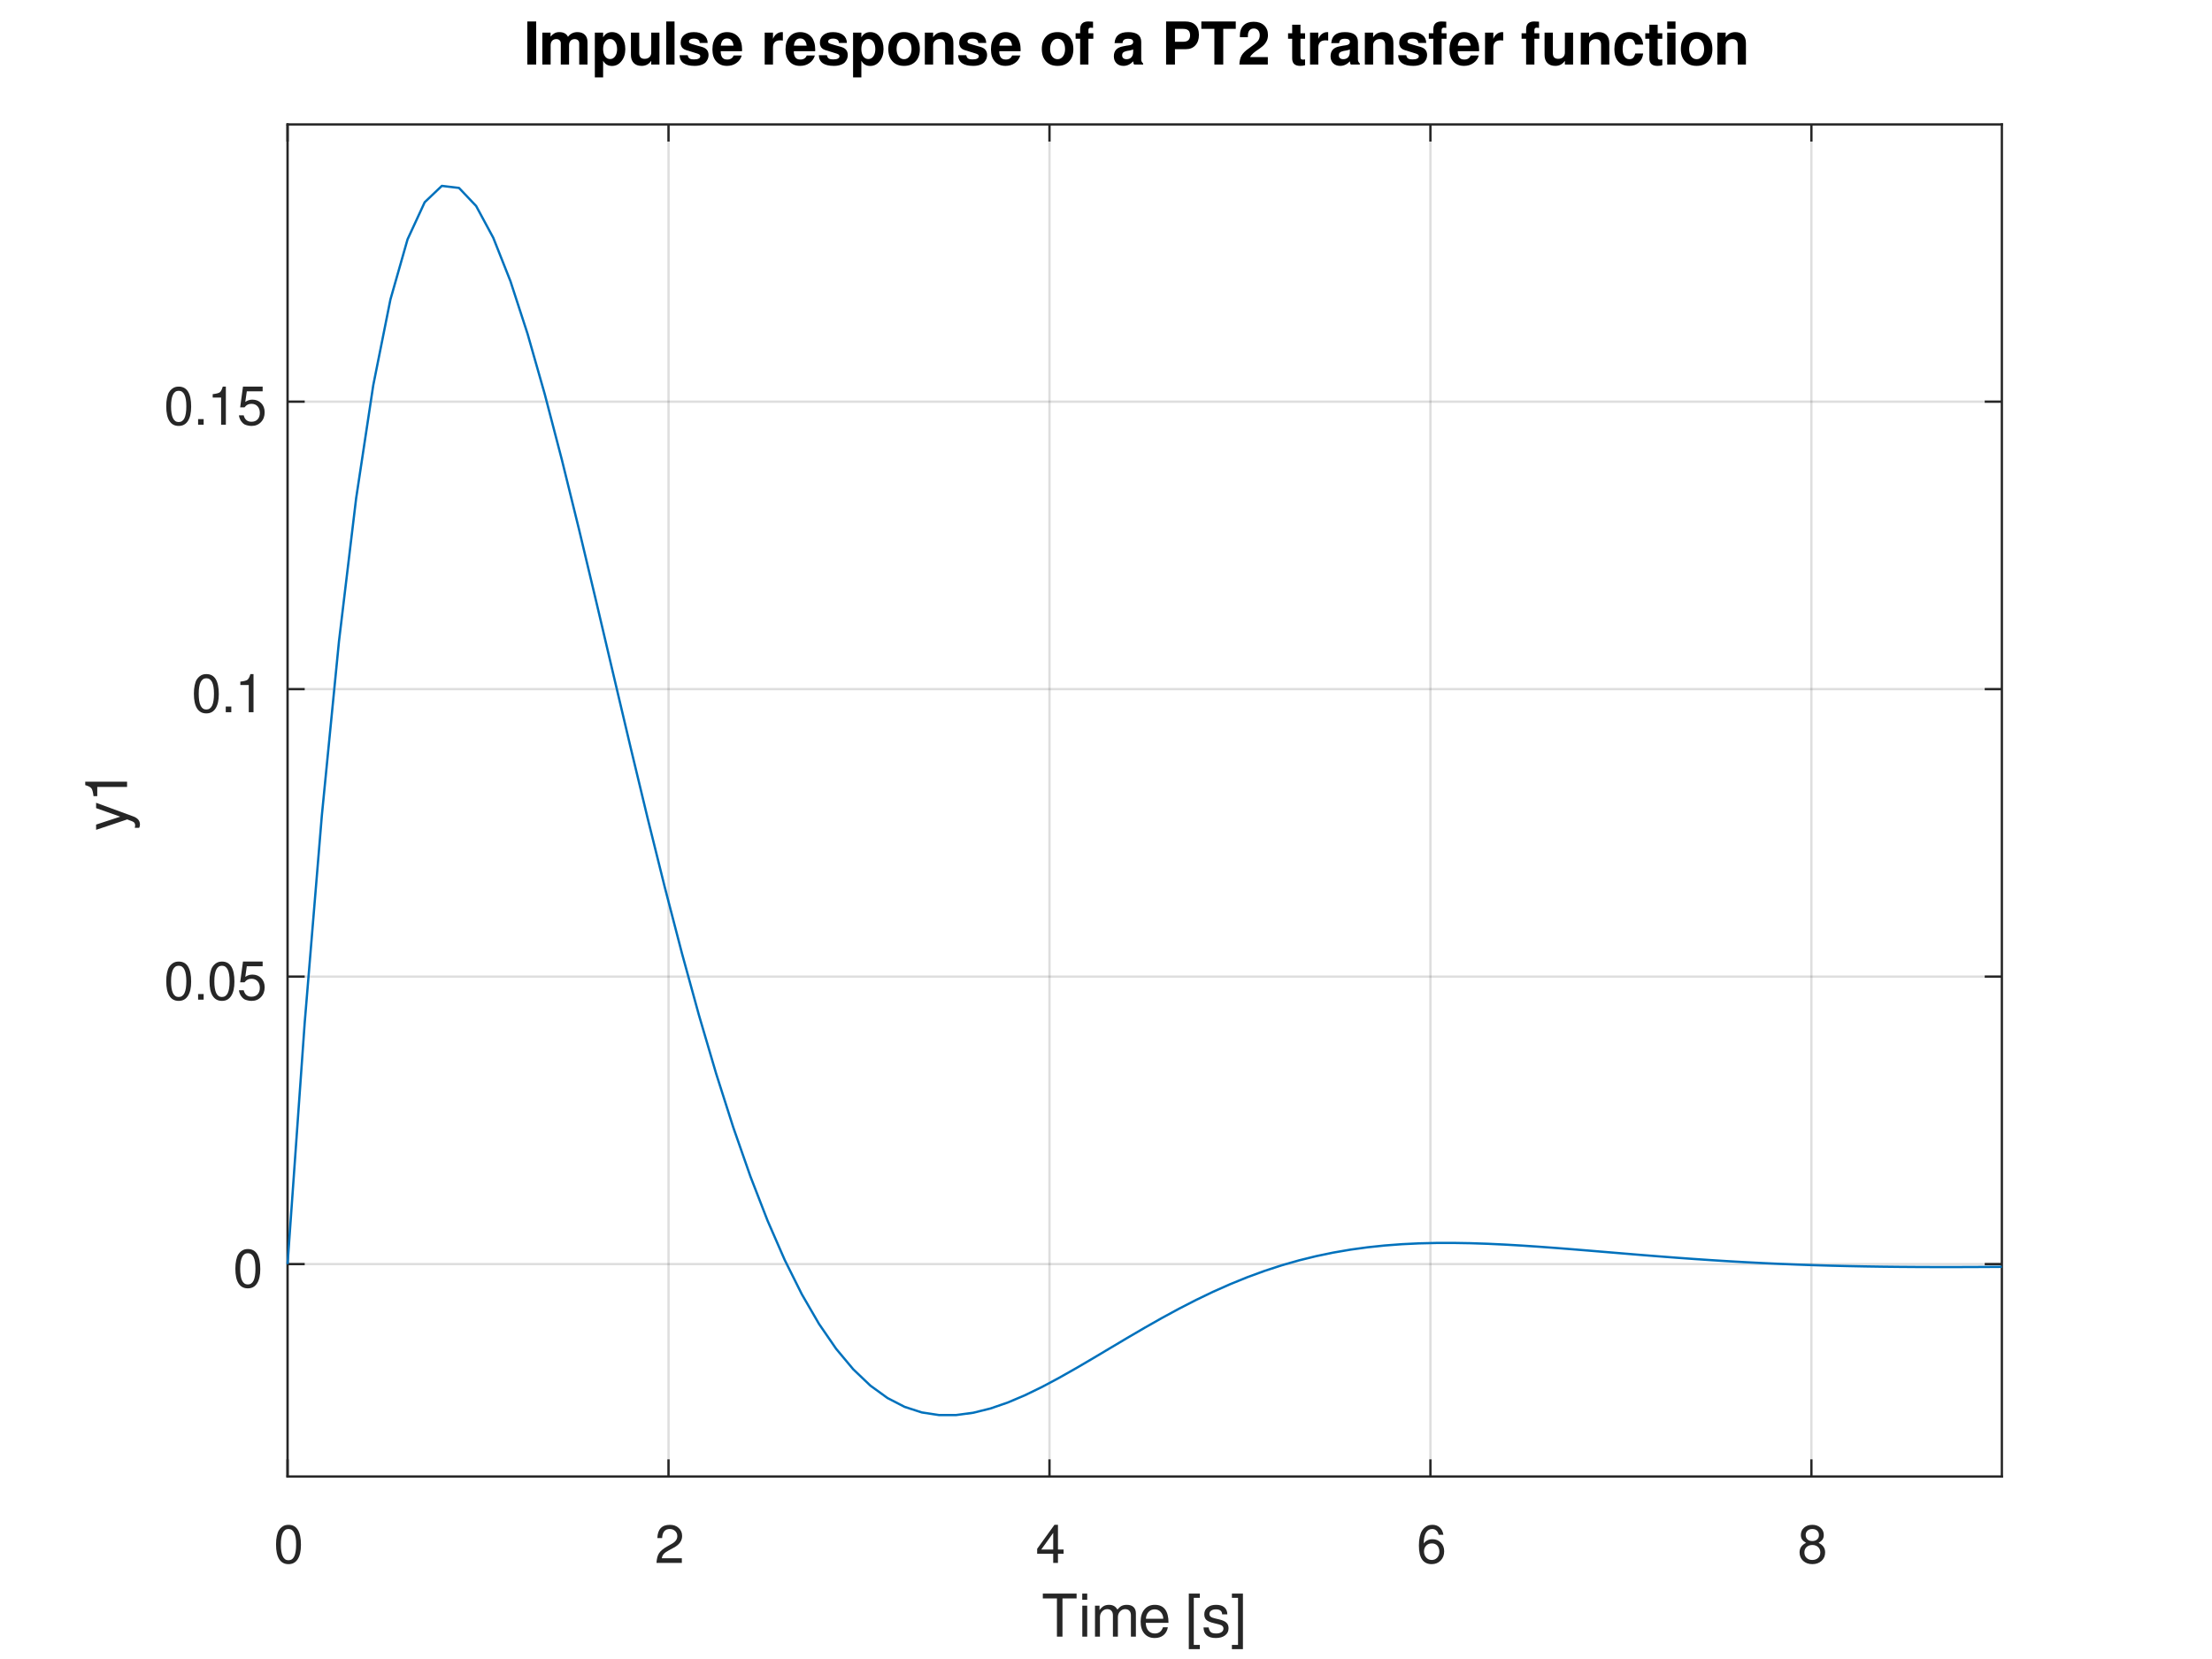
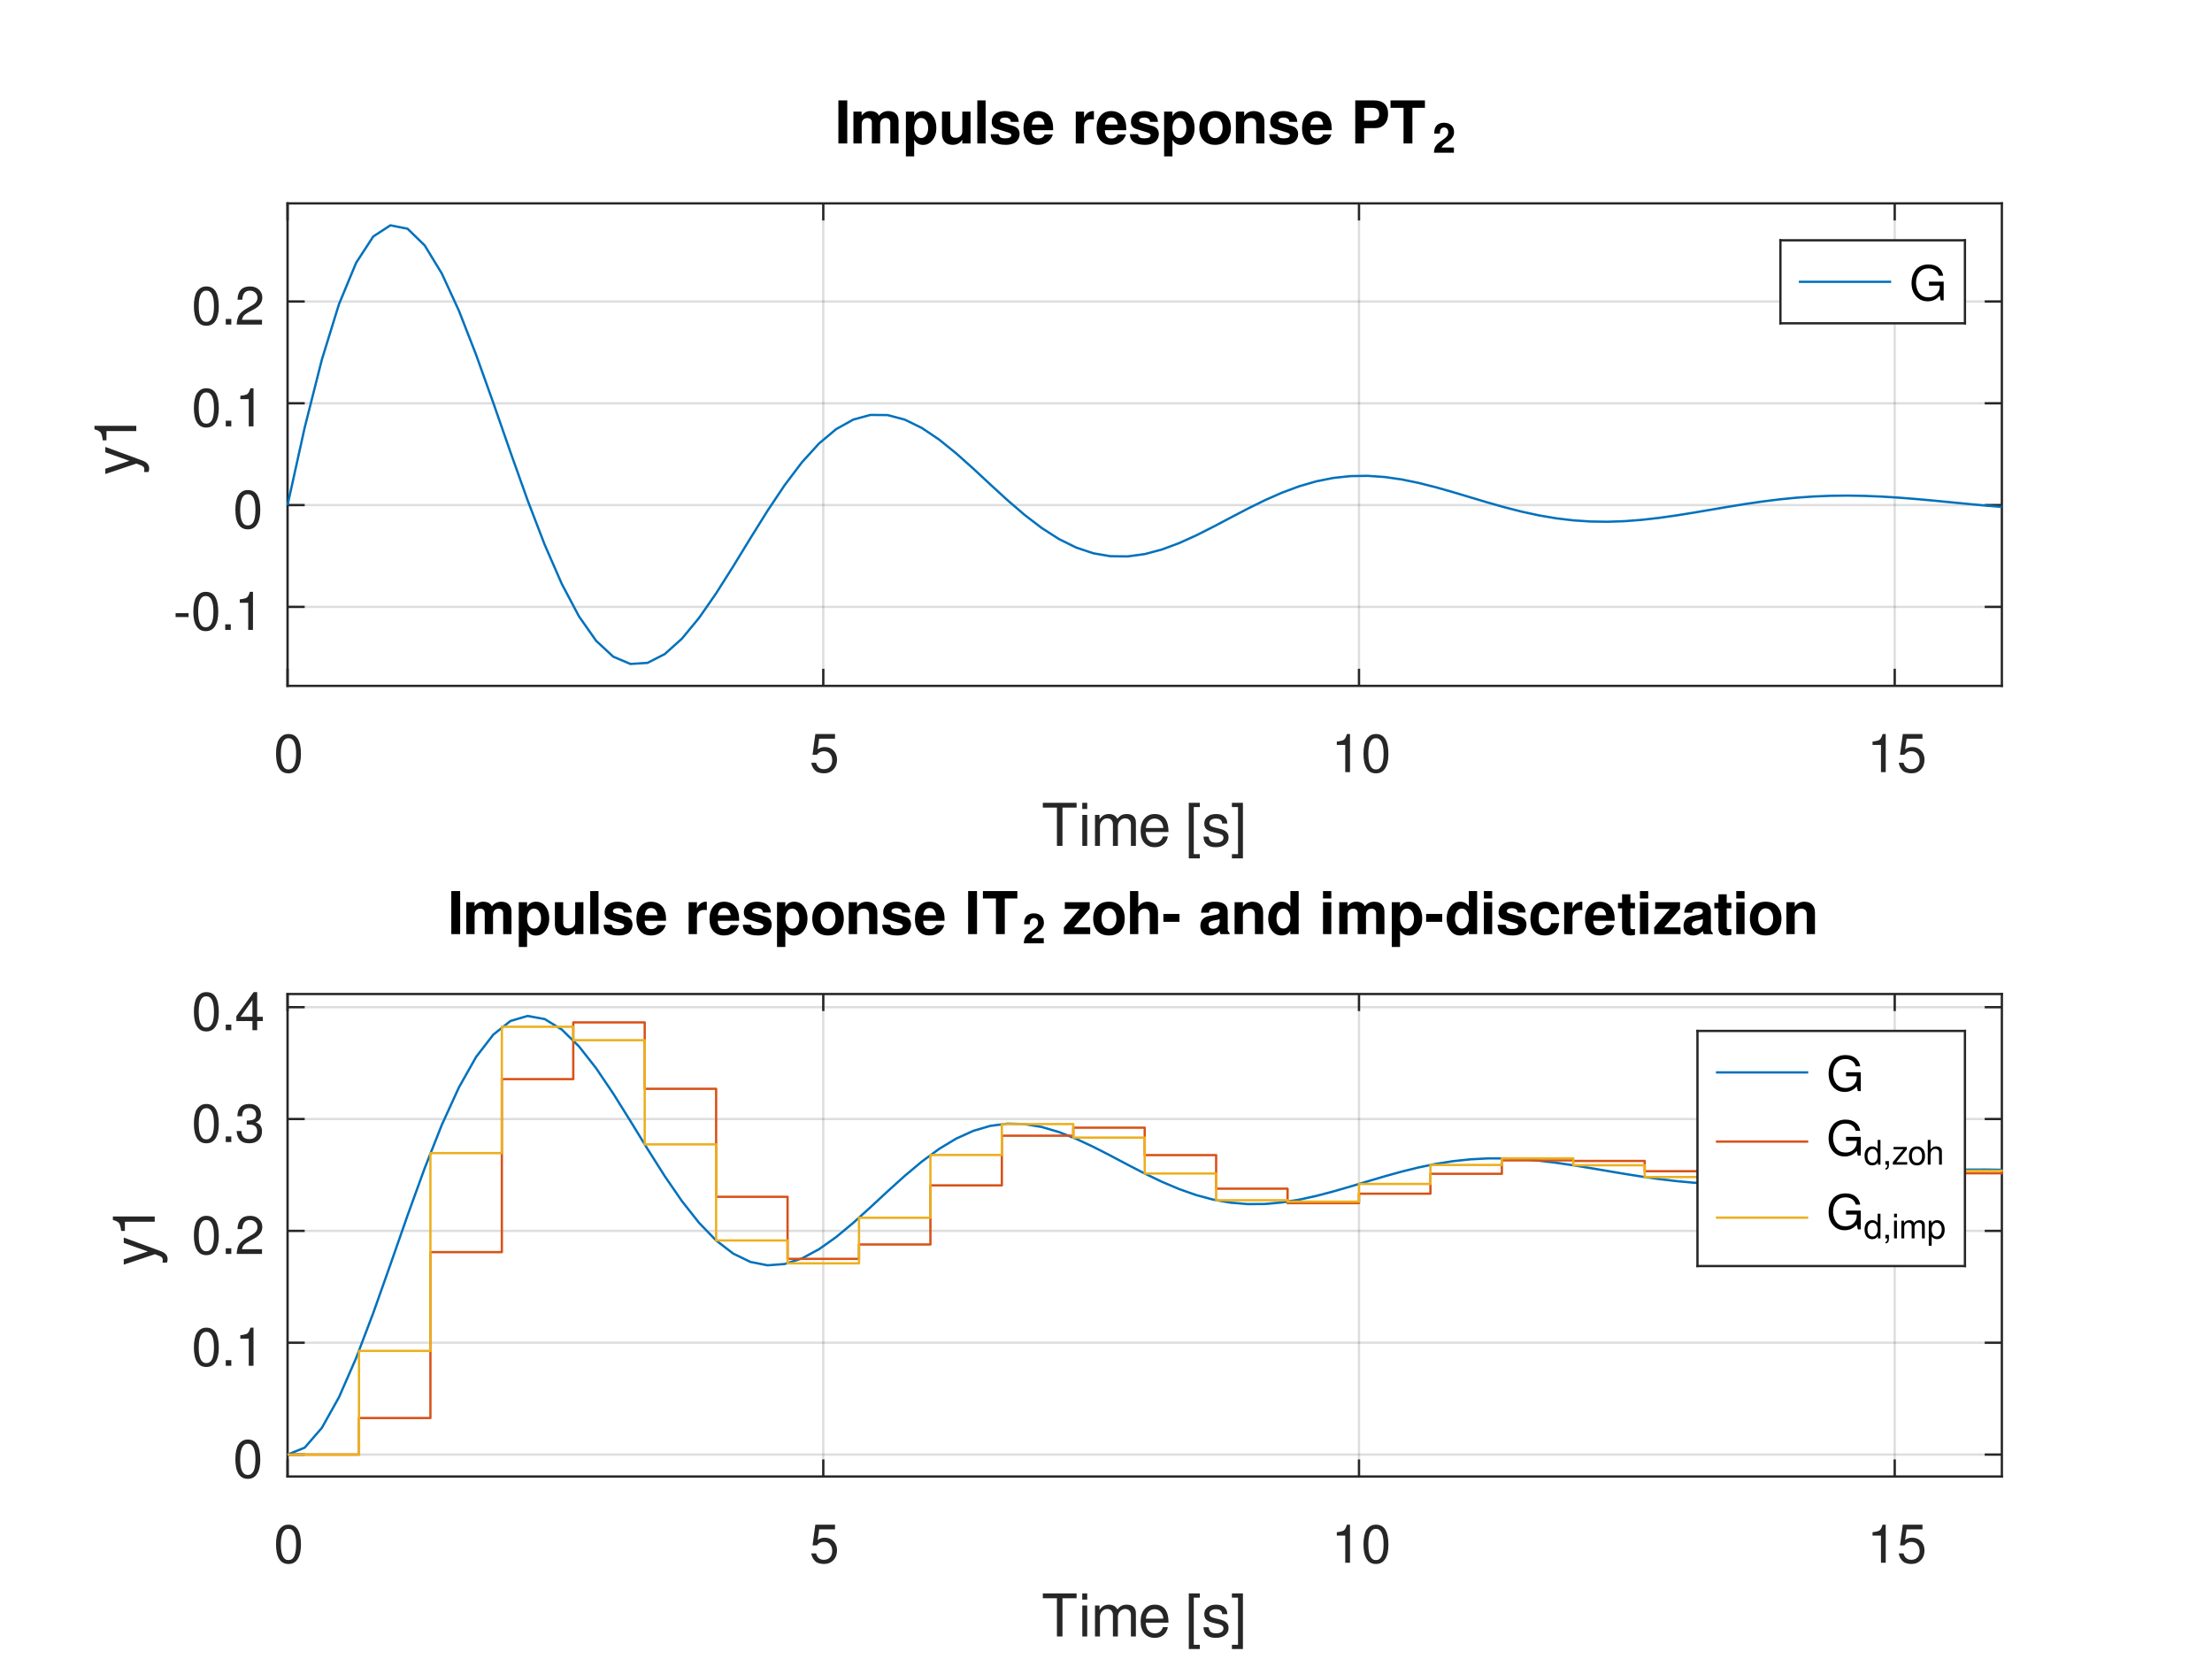
<svg xmlns="http://www.w3.org/2000/svg" height="360pt" viewBox="0 0 480 360" width="480pt">
  <defs />
  <polygon fill="#ffffff" points="0,0 480,0 480,360 0,360" />
  <g>
    <polygon fill="#ffffff" points="0,360 480,360 480,0 0,0" shape-rendering="crispEdges" />
    <clipPath id="cp00480360">
      <polygon points="0,360 480,360 480,0 0,0" />
    </clipPath>
    <g clip-path="url(#cp00480360)">
-       <polygon fill="#ffffff" points="62.4,320.4 434.4,320.4 434.4,27 62.4,27" shape-rendering="crispEdges" />
-       <polyline fill="none" points="62.4,320.4 62.4,27" stroke="#262626" stroke-dasharray="16,0" stroke-linecap="butt" stroke-linejoin="miter" stroke-opacity="0.15" stroke-width="0.5" />
-       <polyline fill="none" points="145.067,320.4 145.067,27" stroke="#262626" stroke-dasharray="16,0" stroke-linecap="butt" stroke-linejoin="miter" stroke-opacity="0.15" stroke-width="0.5" />
-       <polyline fill="none" points="227.733,320.4 227.733,27" stroke="#262626" stroke-dasharray="16,0" stroke-linecap="butt" stroke-linejoin="miter" stroke-opacity="0.15" stroke-width="0.5" />
-       <polyline fill="none" points="310.4,320.4 310.4,27" stroke="#262626" stroke-dasharray="16,0" stroke-linecap="butt" stroke-linejoin="miter" stroke-opacity="0.15" stroke-width="0.5" />
-       <polyline fill="none" points="393.067,320.4 393.067,27" stroke="#262626" stroke-dasharray="16,0" stroke-linecap="butt" stroke-linejoin="miter" stroke-opacity="0.15" stroke-width="0.5" />
-       <polyline fill="none" points="62.4,320.4 62.4,316.675" stroke="#262626" stroke-linecap="butt" stroke-linejoin="miter" stroke-width="0.5" />
-       <polyline fill="none" points="62.4,27 62.4,30.725" stroke="#262626" stroke-linecap="butt" stroke-linejoin="miter" stroke-width="0.5" />
-       <polyline fill="none" points="145.067,320.4 145.067,316.675" stroke="#262626" stroke-linecap="butt" stroke-linejoin="miter" stroke-width="0.5" />
-       <polyline fill="none" points="145.067,27 145.067,30.725" stroke="#262626" stroke-linecap="butt" stroke-linejoin="miter" stroke-width="0.5" />
-       <polyline fill="none" points="227.733,320.4 227.733,316.675" stroke="#262626" stroke-linecap="butt" stroke-linejoin="miter" stroke-width="0.5" />
-       <polyline fill="none" points="227.733,27 227.733,30.725" stroke="#262626" stroke-linecap="butt" stroke-linejoin="miter" stroke-width="0.5" />
-       <polyline fill="none" points="310.4,320.4 310.4,316.675" stroke="#262626" stroke-linecap="butt" stroke-linejoin="miter" stroke-width="0.5" />
-       <polyline fill="none" points="310.4,27 310.4,30.725" stroke="#262626" stroke-linecap="butt" stroke-linejoin="miter" stroke-width="0.5" />
-       <polyline fill="none" points="393.067,320.4 393.067,316.675" stroke="#262626" stroke-linecap="butt" stroke-linejoin="miter" stroke-width="0.5" />
-       <polyline fill="none" points="393.067,27 393.067,30.725" stroke="#262626" stroke-linecap="butt" stroke-linejoin="miter" stroke-width="0.5" />
-       <g font-family="FreeSans" font-size="11.651" font-style="normal" font-weight="normal" transform="translate(59.4,339.15) rotate(-0,3,-10)" xml:space="preserve">
+       <polygon fill="#ffffff" points="62.4,148.834 434.4,148.834 434.4,44.134 62.4,44.134" shape-rendering="crispEdges" />
+       <polyline fill="none" points="62.4,148.834 62.4,44.134" stroke="#262626" stroke-dasharray="16,0" stroke-linecap="butt" stroke-linejoin="miter" stroke-opacity="0.15" stroke-width="0.5" />
+       <polyline fill="none" points="178.65,148.834 178.65,44.134" stroke="#262626" stroke-dasharray="16,0" stroke-linecap="butt" stroke-linejoin="miter" stroke-opacity="0.15" stroke-width="0.5" />
+       <polyline fill="none" points="294.9,148.834 294.9,44.134" stroke="#262626" stroke-dasharray="16,0" stroke-linecap="butt" stroke-linejoin="miter" stroke-opacity="0.15" stroke-width="0.5" />
+       <polyline fill="none" points="411.15,148.834 411.15,44.134" stroke="#262626" stroke-dasharray="16,0" stroke-linecap="butt" stroke-linejoin="miter" stroke-opacity="0.15" stroke-width="0.5" />
+       <polyline fill="none" points="62.4,148.834 62.4,145.124" stroke="#262626" stroke-linecap="butt" stroke-linejoin="miter" stroke-width="0.5" />
+       <polyline fill="none" points="62.4,44.134 62.4,47.843" stroke="#262626" stroke-linecap="butt" stroke-linejoin="miter" stroke-width="0.5" />
+       <polyline fill="none" points="178.65,148.834 178.65,145.124" stroke="#262626" stroke-linecap="butt" stroke-linejoin="miter" stroke-width="0.5" />
+       <polyline fill="none" points="178.65,44.134 178.65,47.843" stroke="#262626" stroke-linecap="butt" stroke-linejoin="miter" stroke-width="0.5" />
+       <polyline fill="none" points="294.9,148.834 294.9,145.124" stroke="#262626" stroke-linecap="butt" stroke-linejoin="miter" stroke-width="0.5" />
+       <polyline fill="none" points="294.9,44.134 294.9,47.843" stroke="#262626" stroke-linecap="butt" stroke-linejoin="miter" stroke-width="0.5" />
+       <polyline fill="none" points="411.15,148.834 411.15,145.124" stroke="#262626" stroke-linecap="butt" stroke-linejoin="miter" stroke-width="0.5" />
+       <polyline fill="none" points="411.15,44.134 411.15,47.843" stroke="#262626" stroke-linecap="butt" stroke-linejoin="miter" stroke-width="0.5" />
+       <g font-family="FreeSans" font-size="11.651" font-style="normal" font-weight="normal" transform="translate(59.4,167.547) rotate(-0,3,-10)" xml:space="preserve">
        <text fill="rgb(38,38,38)" x="0 " y="-0">0</text>
      </g>
-       <g font-family="FreeSans" font-size="11.651" font-style="normal" font-weight="normal" transform="translate(142.067,339.15) rotate(-0,3,-10)" xml:space="preserve">
-         <text fill="rgb(38,38,38)" x="0 " y="-0">2</text>
+       <g font-family="FreeSans" font-size="11.651" font-style="normal" font-weight="normal" transform="translate(175.65,167.547) rotate(-0,3,-10)" xml:space="preserve">
+         <text fill="rgb(38,38,38)" x="0 " y="-0">5</text>
      </g>
-       <g font-family="FreeSans" font-size="11.651" font-style="normal" font-weight="normal" transform="translate(224.733,339.15) rotate(-0,3,-10)" xml:space="preserve">
-         <text fill="rgb(38,38,38)" x="0 " y="-0">4</text>
+       <g font-family="FreeSans" font-size="11.651" font-style="normal" font-weight="normal" transform="translate(288.9,167.547) rotate(-0,6,-10)" xml:space="preserve">
+         <text fill="rgb(38,38,38)" x="0 6 " y="-0">10</text>
      </g>
-       <g font-family="FreeSans" font-size="11.651" font-style="normal" font-weight="normal" transform="translate(307.4,339.15) rotate(-0,3,-10)" xml:space="preserve">
-         <text fill="rgb(38,38,38)" x="0 " y="-0">6</text>
+       <g font-family="FreeSans" font-size="11.651" font-style="normal" font-weight="normal" transform="translate(405.15,167.547) rotate(-0,6,-10)" xml:space="preserve">
+         <text fill="rgb(38,38,38)" x="0 6 " y="-0">15</text>
      </g>
-       <g font-family="FreeSans" font-size="11.651" font-style="normal" font-weight="normal" transform="translate(390.067,339.15) rotate(-0,3,-10)" xml:space="preserve">
-         <text fill="rgb(38,38,38)" x="0 " y="-0">8</text>
+       <polyline fill="none" points="62.4,131.692 434.4,131.692" stroke="#262626" stroke-dasharray="16,0" stroke-linecap="butt" stroke-linejoin="miter" stroke-opacity="0.15" stroke-width="0.5" />
+       <polyline fill="none" points="62.4,109.602 434.4,109.602" stroke="#262626" stroke-dasharray="16,0" stroke-linecap="butt" stroke-linejoin="miter" stroke-opacity="0.15" stroke-width="0.5" />
+       <polyline fill="none" points="62.4,87.513 434.4,87.513" stroke="#262626" stroke-dasharray="16,0" stroke-linecap="butt" stroke-linejoin="miter" stroke-opacity="0.15" stroke-width="0.5" />
+       <polyline fill="none" points="62.4,65.423 434.4,65.423" stroke="#262626" stroke-dasharray="16,0" stroke-linecap="butt" stroke-linejoin="miter" stroke-opacity="0.15" stroke-width="0.5" />
+       <polyline fill="none" points="62.4,131.692 66.12,131.692" stroke="#262626" stroke-linecap="butt" stroke-linejoin="miter" stroke-width="0.5" />
+       <polyline fill="none" points="434.4,131.692 430.68,131.692" stroke="#262626" stroke-linecap="butt" stroke-linejoin="miter" stroke-width="0.5" />
+       <polyline fill="none" points="62.4,109.602 66.12,109.602" stroke="#262626" stroke-linecap="butt" stroke-linejoin="miter" stroke-width="0.5" />
+       <polyline fill="none" points="434.4,109.602 430.68,109.602" stroke="#262626" stroke-linecap="butt" stroke-linejoin="miter" stroke-width="0.5" />
+       <polyline fill="none" points="62.4,87.513 66.12,87.513" stroke="#262626" stroke-linecap="butt" stroke-linejoin="miter" stroke-width="0.5" />
+       <polyline fill="none" points="434.4,87.513 430.68,87.513" stroke="#262626" stroke-linecap="butt" stroke-linejoin="miter" stroke-width="0.5" />
+       <polyline fill="none" points="62.4,65.423 66.12,65.423" stroke="#262626" stroke-linecap="butt" stroke-linejoin="miter" stroke-width="0.5" />
+       <polyline fill="none" points="434.4,65.423 430.68,65.423" stroke="#262626" stroke-linecap="butt" stroke-linejoin="miter" stroke-width="0.5" />
+       <g font-family="FreeSans" font-size="11.651" font-style="normal" font-weight="normal" transform="translate(37.5743,136.692) rotate(-0,19,-5)" xml:space="preserve">
+         <text fill="rgb(38,38,38)" x="0 4 10 13 " y="-0">-0.1</text>
      </g>
-       <polyline fill="none" points="62.4,274.305 434.4,274.305" stroke="#262626" stroke-dasharray="16,0" stroke-linecap="butt" stroke-linejoin="miter" stroke-opacity="0.15" stroke-width="0.5" />
-       <polyline fill="none" points="62.4,211.923 434.4,211.923" stroke="#262626" stroke-dasharray="16,0" stroke-linecap="butt" stroke-linejoin="miter" stroke-opacity="0.15" stroke-width="0.5" />
-       <polyline fill="none" points="62.4,149.541 434.4,149.541" stroke="#262626" stroke-dasharray="16,0" stroke-linecap="butt" stroke-linejoin="miter" stroke-opacity="0.15" stroke-width="0.5" />
-       <polyline fill="none" points="62.4,87.16 434.4,87.16" stroke="#262626" stroke-dasharray="16,0" stroke-linecap="butt" stroke-linejoin="miter" stroke-opacity="0.15" stroke-width="0.5" />
-       <polyline fill="none" points="62.4,274.305 66.12,274.305" stroke="#262626" stroke-linecap="butt" stroke-linejoin="miter" stroke-width="0.5" />
-       <polyline fill="none" points="434.4,274.305 430.68,274.305" stroke="#262626" stroke-linecap="butt" stroke-linejoin="miter" stroke-width="0.5" />
-       <polyline fill="none" points="62.4,211.923 66.12,211.923" stroke="#262626" stroke-linecap="butt" stroke-linejoin="miter" stroke-width="0.5" />
-       <polyline fill="none" points="434.4,211.923 430.68,211.923" stroke="#262626" stroke-linecap="butt" stroke-linejoin="miter" stroke-width="0.5" />
-       <polyline fill="none" points="62.4,149.541 66.12,149.541" stroke="#262626" stroke-linecap="butt" stroke-linejoin="miter" stroke-width="0.5" />
-       <polyline fill="none" points="434.4,149.541 430.68,149.541" stroke="#262626" stroke-linecap="butt" stroke-linejoin="miter" stroke-width="0.5" />
-       <polyline fill="none" points="62.4,87.16 66.12,87.16" stroke="#262626" stroke-linecap="butt" stroke-linejoin="miter" stroke-width="0.5" />
-       <polyline fill="none" points="434.4,87.16 430.68,87.16" stroke="#262626" stroke-linecap="butt" stroke-linejoin="miter" stroke-width="0.5" />
-       <g font-family="FreeSans" font-size="11.651" font-style="normal" font-weight="normal" transform="translate(50.5743,279.305) rotate(-0,6,-5)" xml:space="preserve">
+       <g font-family="FreeSans" font-size="11.651" font-style="normal" font-weight="normal" transform="translate(50.5743,114.602) rotate(-0,6,-5)" xml:space="preserve">
        <text fill="rgb(38,38,38)" x="0 " y="-0">0</text>
      </g>
-       <g font-family="FreeSans" font-size="11.651" font-style="normal" font-weight="normal" transform="translate(35.5743,216.923) rotate(-0,21,-5)" xml:space="preserve">
-         <text fill="rgb(38,38,38)" x="0 6 9 15 " y="-0">0.05</text>
-       </g>
-       <g font-family="FreeSans" font-size="11.651" font-style="normal" font-weight="normal" transform="translate(41.5743,154.541) rotate(-0,15,-5)" xml:space="preserve">
+       <g font-family="FreeSans" font-size="11.651" font-style="normal" font-weight="normal" transform="translate(41.5743,92.5126) rotate(-0,15,-5)" xml:space="preserve">
        <text fill="rgb(38,38,38)" x="0 6 9 " y="-0">0.1</text>
      </g>
-       <g font-family="FreeSans" font-size="11.651" font-style="normal" font-weight="normal" transform="translate(35.5743,92.1596) rotate(-0,21,-5)" xml:space="preserve">
-         <text fill="rgb(38,38,38)" x="0 6 9 15 " y="-0">0.15</text>
+       <g font-family="FreeSans" font-size="11.651" font-style="normal" font-weight="normal" transform="translate(41.5743,70.4227) rotate(-0,15,-5)" xml:space="preserve">
+         <text fill="rgb(38,38,38)" x="0 6 9 " y="-0">0.2</text>
+       </g>
+       <polyline fill="none" points="62.4,148.834 434.4,148.834" stroke="#262626" stroke-dasharray="16,0" stroke-linecap="square" stroke-linejoin="miter" stroke-width="0.5" />
+       <polyline fill="none" points="62.4,44.134 434.4,44.134" stroke="#262626" stroke-dasharray="16,0" stroke-linecap="square" stroke-linejoin="miter" stroke-width="0.5" />
+       <polyline fill="none" points="62.4,148.834 62.4,44.134" stroke="#262626" stroke-dasharray="16,0" stroke-linecap="square" stroke-linejoin="miter" stroke-width="0.5" />
+       <polyline fill="none" points="434.4,148.834 434.4,44.134" stroke="#262626" stroke-dasharray="16,0" stroke-linecap="square" stroke-linejoin="miter" stroke-width="0.5" />
+       <g font-family="FreeSans" font-size="12.816" font-style="normal" font-weight="bold" transform="translate(180.9,34.1338) rotate(-0,67.5,0)" xml:space="preserve">
+         <text fill="rgb(0,0,0)" x="0 4 15 23 31 34 41 48 52 57 64 71 79 87 95 102 109 113 122 " y="-3">Impulse response PT</text>
+         <text fill="rgb(0,0,0)" font-size="8.972" x="130 " y="-1">2</text>
+       </g>
+       <g font-family="FreeSans" font-size="12.816" font-style="normal" font-weight="normal" transform="translate(26.0743,96.4838) rotate(-90,6.5,0)" xml:space="preserve">
+         <text fill="rgb(38,38,38)" x="0 6 " y="-3">y1</text>
+       </g>
+       <g font-family="FreeSans" font-size="12.816" font-style="normal" font-weight="normal" transform="translate(225.9,186.547) rotate(-0,22.5,-14)" xml:space="preserve">
+         <text fill="rgb(38,38,38)" x="0 8 11 21 28 31 35 41 " y="-3">Time [s]</text>
+       </g>
+       <polyline fill="none" points="62.4,109.602 66.12,92.763 69.84,78.044 73.56,66.003 77.28,57.023 81,51.31 84.72,48.893 88.44,49.636 92.16,53.26 95.88,59.365 99.6,67.463 103.32,77.003 107.04,87.407 110.76,98.098 114.48,108.531 118.2,118.214 121.92,126.731 125.64,133.754 129.36,139.054 133.08,142.503 136.8,144.075 140.52,143.837 144.24,141.94 147.96,138.604 151.68,134.104 155.4,128.75 159.12,122.869 162.84,116.79 166.56,110.826 170.28,105.261 174,100.337 177.72,96.245 181.44,93.122 185.16,91.047 188.88,90.04 192.6,90.069 196.32,91.053 200.04,92.871 203.76,95.368 207.48,98.371 211.2,101.693 214.92,105.147 218.64,108.554 222.36,111.751 226.08,114.596 229.8,116.978 233.52,118.816 237.24,120.06 240.96,120.697 244.68,120.741 248.4,120.236 252.12,119.249 255.84,117.865 259.56,116.183 263.28,114.307 267,112.346 270.72,110.4 274.44,108.565 278.16,106.922 281.88,105.537 285.6,104.457 289.32,103.713 293.04,103.314 296.76,103.254 300.48,103.51 304.2,104.044 307.92,104.81 311.64,105.752 315.36,106.81 319.08,107.923 322.8,109.033 326.52,110.086 330.24,111.034 333.96,111.839 337.68,112.473 341.4,112.917 345.12,113.164 348.84,113.219 352.56,113.091 356.28,112.803 360,112.38 363.72,111.853 367.44,111.257 371.16,110.625 374.88,109.992 378.6,109.389 382.32,108.842 386.04,108.375 389.76,108.003 393.48,107.739 397.2,107.586 400.92,107.544 404.64,107.606 408.36,107.761 412.08,107.994 415.8,108.288 419.52,108.624 423.24,108.982 426.96,109.343 430.68,109.689 434.4,110.004" stroke="#0071bc" stroke-linecap="butt" stroke-linejoin="round" stroke-width="0.5" />
+     </g>
+     <clipPath id="cp00480360">
+       <polygon points="0,360 480,360 480,0 0,0" />
+     </clipPath>
+     <g clip-path="url(#cp00480360)">
+       <polygon fill="#ffffff" points="386.347,70.155 426.389,70.155 426.389,52.144 386.347,52.144" shape-rendering="crispEdges" />
+       <polyline fill="none" points="386.347,70.155 426.389,70.155" stroke="#262626" stroke-dasharray="16,0" stroke-linecap="square" stroke-linejoin="miter" stroke-width="0.5" />
+       <polyline fill="none" points="386.347,52.144 426.389,52.144" stroke="#262626" stroke-dasharray="16,0" stroke-linecap="square" stroke-linejoin="miter" stroke-width="0.5" />
+       <polyline fill="none" points="386.347,70.155 386.347,52.144" stroke="#262626" stroke-dasharray="16,0" stroke-linecap="square" stroke-linejoin="miter" stroke-width="0.5" />
+       <polyline fill="none" points="426.389,70.155 426.389,52.144" stroke="#262626" stroke-dasharray="16,0" stroke-linecap="square" stroke-linejoin="miter" stroke-width="0.5" />
+       <polyline fill="none" points="390.353,61.15 410.379,61.15" stroke="#0071bc" stroke-linecap="butt" stroke-linejoin="round" stroke-width="0.5" />
+       <g font-family="FreeSans" font-size="10.486" font-style="normal" font-weight="normal" transform="translate(414.384,66.1496) rotate(-0,-0,-5)" xml:space="preserve">
+         <text fill="rgb(0,0,0)" x="0 " y="-1">G</text>
+       </g>
+     </g>
+     <clipPath id="cp00480360">
+       <polygon points="0,360 480,360 480,0 0,0" />
+     </clipPath>
+     <g clip-path="url(#cp00480360)">
+       <polygon fill="#ffffff" points="62.4,320.4 434.4,320.4 434.4,215.7 62.4,215.7" shape-rendering="crispEdges" />
+       <polyline fill="none" points="62.4,320.4 62.4,215.7" stroke="#262626" stroke-dasharray="16,0" stroke-linecap="butt" stroke-linejoin="miter" stroke-opacity="0.15" stroke-width="0.5" />
+       <polyline fill="none" points="178.65,320.4 178.65,215.7" stroke="#262626" stroke-dasharray="16,0" stroke-linecap="butt" stroke-linejoin="miter" stroke-opacity="0.15" stroke-width="0.5" />
+       <polyline fill="none" points="294.9,320.4 294.9,215.7" stroke="#262626" stroke-dasharray="16,0" stroke-linecap="butt" stroke-linejoin="miter" stroke-opacity="0.15" stroke-width="0.5" />
+       <polyline fill="none" points="411.15,320.4 411.15,215.7" stroke="#262626" stroke-dasharray="16,0" stroke-linecap="butt" stroke-linejoin="miter" stroke-opacity="0.15" stroke-width="0.5" />
+       <polyline fill="none" points="62.4,320.4 62.4,316.691" stroke="#262626" stroke-linecap="butt" stroke-linejoin="miter" stroke-width="0.5" />
+       <polyline fill="none" points="62.4,215.7 62.4,219.409" stroke="#262626" stroke-linecap="butt" stroke-linejoin="miter" stroke-width="0.5" />
+       <polyline fill="none" points="178.65,320.4 178.65,316.691" stroke="#262626" stroke-linecap="butt" stroke-linejoin="miter" stroke-width="0.5" />
+       <polyline fill="none" points="178.65,215.7 178.65,219.409" stroke="#262626" stroke-linecap="butt" stroke-linejoin="miter" stroke-width="0.5" />
+       <polyline fill="none" points="294.9,320.4 294.9,316.691" stroke="#262626" stroke-linecap="butt" stroke-linejoin="miter" stroke-width="0.5" />
+       <polyline fill="none" points="294.9,215.7 294.9,219.409" stroke="#262626" stroke-linecap="butt" stroke-linejoin="miter" stroke-width="0.5" />
+       <polyline fill="none" points="411.15,320.4 411.15,316.691" stroke="#262626" stroke-linecap="butt" stroke-linejoin="miter" stroke-width="0.5" />
+       <polyline fill="none" points="411.15,215.7 411.15,219.409" stroke="#262626" stroke-linecap="butt" stroke-linejoin="miter" stroke-width="0.5" />
+       <g font-family="FreeSans" font-size="11.651" font-style="normal" font-weight="normal" transform="translate(59.4,339.114) rotate(-0,3,-10)" xml:space="preserve">
+         <text fill="rgb(38,38,38)" x="0 " y="-0">0</text>
+       </g>
+       <g font-family="FreeSans" font-size="11.651" font-style="normal" font-weight="normal" transform="translate(175.65,339.114) rotate(-0,3,-10)" xml:space="preserve">
+         <text fill="rgb(38,38,38)" x="0 " y="-0">5</text>
+       </g>
+       <g font-family="FreeSans" font-size="11.651" font-style="normal" font-weight="normal" transform="translate(288.9,339.114) rotate(-0,6,-10)" xml:space="preserve">
+         <text fill="rgb(38,38,38)" x="0 6 " y="-0">10</text>
+       </g>
+       <g font-family="FreeSans" font-size="11.651" font-style="normal" font-weight="normal" transform="translate(405.15,339.114) rotate(-0,6,-10)" xml:space="preserve">
+         <text fill="rgb(38,38,38)" x="0 6 " y="-0">15</text>
+       </g>
+       <polyline fill="none" points="62.4,315.641 434.4,315.641" stroke="#262626" stroke-dasharray="16,0" stroke-linecap="butt" stroke-linejoin="miter" stroke-opacity="0.15" stroke-width="0.5" />
+       <polyline fill="none" points="62.4,291.369 434.4,291.369" stroke="#262626" stroke-dasharray="16,0" stroke-linecap="butt" stroke-linejoin="miter" stroke-opacity="0.15" stroke-width="0.5" />
+       <polyline fill="none" points="62.4,267.098 434.4,267.098" stroke="#262626" stroke-dasharray="16,0" stroke-linecap="butt" stroke-linejoin="miter" stroke-opacity="0.15" stroke-width="0.5" />
+       <polyline fill="none" points="62.4,242.827 434.4,242.827" stroke="#262626" stroke-dasharray="16,0" stroke-linecap="butt" stroke-linejoin="miter" stroke-opacity="0.15" stroke-width="0.5" />
+       <polyline fill="none" points="62.4,218.555 434.4,218.555" stroke="#262626" stroke-dasharray="16,0" stroke-linecap="butt" stroke-linejoin="miter" stroke-opacity="0.15" stroke-width="0.5" />
+       <polyline fill="none" points="62.4,315.641 66.12,315.641" stroke="#262626" stroke-linecap="butt" stroke-linejoin="miter" stroke-width="0.5" />
+       <polyline fill="none" points="434.4,315.641 430.68,315.641" stroke="#262626" stroke-linecap="butt" stroke-linejoin="miter" stroke-width="0.5" />
+       <polyline fill="none" points="62.4,291.369 66.12,291.369" stroke="#262626" stroke-linecap="butt" stroke-linejoin="miter" stroke-width="0.5" />
+       <polyline fill="none" points="434.4,291.369 430.68,291.369" stroke="#262626" stroke-linecap="butt" stroke-linejoin="miter" stroke-width="0.5" />
+       <polyline fill="none" points="62.4,267.098 66.12,267.098" stroke="#262626" stroke-linecap="butt" stroke-linejoin="miter" stroke-width="0.5" />
+       <polyline fill="none" points="434.4,267.098 430.68,267.098" stroke="#262626" stroke-linecap="butt" stroke-linejoin="miter" stroke-width="0.5" />
+       <polyline fill="none" points="62.4,242.827 66.12,242.827" stroke="#262626" stroke-linecap="butt" stroke-linejoin="miter" stroke-width="0.5" />
+       <polyline fill="none" points="434.4,242.827 430.68,242.827" stroke="#262626" stroke-linecap="butt" stroke-linejoin="miter" stroke-width="0.5" />
+       <polyline fill="none" points="62.4,218.555 66.12,218.555" stroke="#262626" stroke-linecap="butt" stroke-linejoin="miter" stroke-width="0.5" />
+       <polyline fill="none" points="434.4,218.555 430.68,218.555" stroke="#262626" stroke-linecap="butt" stroke-linejoin="miter" stroke-width="0.5" />
+       <g font-family="FreeSans" font-size="11.651" font-style="normal" font-weight="normal" transform="translate(50.5743,320.641) rotate(-0,6,-5)" xml:space="preserve">
+         <text fill="rgb(38,38,38)" x="0 " y="-0">0</text>
+       </g>
+       <g font-family="FreeSans" font-size="11.651" font-style="normal" font-weight="normal" transform="translate(41.5743,296.369) rotate(-0,15,-5)" xml:space="preserve">
+         <text fill="rgb(38,38,38)" x="0 6 9 " y="-0">0.1</text>
+       </g>
+       <g font-family="FreeSans" font-size="11.651" font-style="normal" font-weight="normal" transform="translate(41.5743,272.098) rotate(-0,15,-5)" xml:space="preserve">
+         <text fill="rgb(38,38,38)" x="0 6 9 " y="-0">0.2</text>
+       </g>
+       <g font-family="FreeSans" font-size="11.651" font-style="normal" font-weight="normal" transform="translate(41.5743,247.827) rotate(-0,15,-5)" xml:space="preserve">
+         <text fill="rgb(38,38,38)" x="0 6 9 " y="-0">0.3</text>
+       </g>
+       <g font-family="FreeSans" font-size="11.651" font-style="normal" font-weight="normal" transform="translate(41.5743,223.555) rotate(-0,15,-5)" xml:space="preserve">
+         <text fill="rgb(38,38,38)" x="0 6 9 " y="-0">0.4</text>
      </g>
      <polyline fill="none" points="62.4,320.4 434.4,320.4" stroke="#262626" stroke-dasharray="16,0" stroke-linecap="square" stroke-linejoin="miter" stroke-width="0.5" />
-       <polyline fill="none" points="62.4,27 434.4,27" stroke="#262626" stroke-dasharray="16,0" stroke-linecap="square" stroke-linejoin="miter" stroke-width="0.5" />
-       <polyline fill="none" points="62.4,320.4 62.4,27" stroke="#262626" stroke-dasharray="16,0" stroke-linecap="square" stroke-linejoin="miter" stroke-width="0.5" />
-       <polyline fill="none" points="434.4,320.4 434.4,27" stroke="#262626" stroke-dasharray="16,0" stroke-linecap="square" stroke-linejoin="miter" stroke-width="0.5" />
-       <g font-family="FreeSans" font-size="12.816" font-style="normal" font-weight="bold" transform="translate(113.4,17) rotate(-0,135,0)" xml:space="preserve">
-         <text fill="rgb(0,0,0)" x="0 4 15 23 31 34 41 48 52 57 64 71 79 87 95 102 109 113 121 125 129 136 140 149 157 164 168 172 177 184 192 199 203 210 215 219 223 231 239 246 250 254 262 " y="-3">Impulse response of a PT2 transfer function</text>
+       <polyline fill="none" points="62.4,215.7 434.4,215.7" stroke="#262626" stroke-dasharray="16,0" stroke-linecap="square" stroke-linejoin="miter" stroke-width="0.5" />
+       <polyline fill="none" points="62.4,320.4 62.4,215.7" stroke="#262626" stroke-dasharray="16,0" stroke-linecap="square" stroke-linejoin="miter" stroke-width="0.5" />
+       <polyline fill="none" points="434.4,320.4 434.4,215.7" stroke="#262626" stroke-dasharray="16,0" stroke-linecap="square" stroke-linejoin="miter" stroke-width="0.5" />
+       <g font-family="FreeSans" font-size="12.816" font-style="normal" font-weight="bold" transform="translate(96.9,205.7) rotate(-0,151.5,0)" xml:space="preserve">
+         <text fill="rgb(0,0,0)" x="0 4 15 23 31 34 41 48 52 57 64 71 79 87 95 102 109 113 117 " y="-3">Impulse response IT</text>
+         <text fill="rgb(0,0,0)" font-size="8.972" x="125 " y="-1">2</text>
+         <text fill="rgb(0,0,0)" x="130 134 141 149 157 161 165 172 180 188 192 196 207 215 219 227 231 238 245 250 257 261 265 272 279 283 287 295 " y="-3"> zoh- and imp-discretization</text>
      </g>
-       <g font-family="FreeSans" font-size="12.816" font-style="normal" font-weight="normal" transform="translate(24.0743,173.7) rotate(-90,6.5,0)" xml:space="preserve">
+       <g font-family="FreeSans" font-size="12.816" font-style="normal" font-weight="normal" transform="translate(30.0743,268.05) rotate(-90,6.5,0)" xml:space="preserve">
        <text fill="rgb(38,38,38)" x="0 6 " y="-3">y1</text>
      </g>
-       <g font-family="FreeSans" font-size="12.816" font-style="normal" font-weight="normal" transform="translate(225.9,358.15) rotate(-0,22.5,-14)" xml:space="preserve">
+       <g font-family="FreeSans" font-size="12.816" font-style="normal" font-weight="normal" transform="translate(225.9,358.114) rotate(-0,22.5,-14)" xml:space="preserve">
        <text fill="rgb(38,38,38)" x="0 8 11 21 28 31 35 41 " y="-3">Time [s]</text>
      </g>
-       <polyline fill="none" points="62.4,274.305 66.12,221.928 69.84,176.958 73.56,139.14 77.28,108.143 81,83.576 84.72,64.997 88.44,51.932 92.16,43.882 95.88,40.336 99.6,40.779 103.32,44.7 107.04,51.6 110.76,61 114.48,72.44 118.2,85.491 121.92,99.751 125.64,114.852 129.36,130.459 133.08,146.272 136.8,162.025 140.52,177.489 144.24,192.465 147.96,206.788 151.68,220.324 155.4,232.968 159.12,244.64 162.84,255.288 166.56,264.878 170.28,273.401 174,280.86 177.72,287.279 181.44,292.69 185.16,297.14 188.88,300.683 192.6,303.378 196.32,305.294 200.04,306.498 203.76,307.064 207.48,307.062 211.2,306.564 214.92,305.642 218.64,304.361 222.36,302.788 226.08,300.982 229.8,299 233.52,296.895 237.24,294.714 240.96,292.499 244.68,290.289 248.4,288.116 252.12,286.009 255.84,283.99 259.56,282.08 263.28,280.293 267,278.642 270.72,277.133 274.44,275.772 278.16,274.561 281.88,273.499 285.6,272.583 289.32,271.809 293.04,271.17 296.76,270.66 300.48,270.269 304.2,269.988 307.92,269.809 311.64,269.72 315.36,269.711 319.08,269.774 322.8,269.897 326.52,270.071 330.24,270.287 333.96,270.537 337.68,270.812 341.4,271.105 345.12,271.41 348.84,271.72 352.56,272.03 356.28,272.336 360,272.632 363.72,272.917 367.44,273.186 371.16,273.439 374.88,273.672 378.6,273.886 382.32,274.079 386.04,274.251 389.76,274.402 393.48,274.533 397.2,274.644 400.92,274.735 404.64,274.809 408.36,274.865 412.08,274.906 415.8,274.933 419.52,274.947 423.24,274.949 426.96,274.942 430.68,274.925 434.4,274.902" stroke="#0071bc" stroke-linecap="butt" stroke-linejoin="round" stroke-width="0.5" />
+       <polyline fill="none" points="62.4,315.641 66.12,314.135 69.84,309.845 73.56,303.196 77.28,294.695 81,284.901 84.72,274.393 88.44,263.741 92.16,253.477 95.88,244.076 99.6,235.931 103.32,229.344 107.04,224.519 110.76,221.557 114.48,220.459 118.2,221.136 121.92,223.418 125.64,227.071 129.36,231.809 133.08,237.317 136.8,243.267 140.52,249.332 144.24,255.206 147.96,260.617 151.68,265.335 155.4,269.182 159.12,272.036 162.84,273.835 166.56,274.57 170.28,274.289 174,273.082 177.72,271.08 181.44,268.442 185.16,265.346 188.88,261.98 192.6,258.529 196.32,255.168 200.04,252.056 203.76,249.325 207.48,247.081 211.2,245.395 214.92,244.308 218.64,243.826 222.36,243.927 226.08,244.561 229.8,245.655 233.52,247.122 237.24,248.86 240.96,250.763 244.68,252.726 248.4,254.647 252.12,256.437 255.84,258.016 259.56,259.324 263.28,260.318 267,260.973 270.72,261.284 274.44,261.26 278.16,260.93 281.88,260.333 285.6,259.519 289.32,258.544 293.04,257.468 296.76,256.353 300.48,255.255 304.2,254.227 307.92,253.314 311.64,252.552 315.36,251.967 319.08,251.574 322.8,251.376 326.52,251.37 330.24,251.54 333.96,251.865 337.68,252.317 341.4,252.863 345.12,253.47 348.84,254.104 352.56,254.731 356.28,255.321 360,255.848 363.72,256.292 367.44,256.636 371.16,256.871 374.88,256.995 378.6,257.01 382.32,256.923 386.04,256.747 389.76,256.497 393.48,256.191 397.2,255.849 400.92,255.489 404.64,255.131 408.36,254.792 412.08,254.488 415.8,254.23 419.52,254.028 423.24,253.888 426.96,253.811 430.68,253.796 434.4,253.839" stroke="#0071bc" stroke-linecap="butt" stroke-linejoin="round" stroke-width="0.5" />
+       <polyline fill="none" points="62.4,315.641 77.9,315.641 77.9,307.704 93.4,307.704 93.4,271.713 108.9,271.713 108.9,234.171 124.4,234.171 124.4,221.859 139.9,221.859 139.9,236.265 155.4,236.265 155.4,259.706 170.9,259.706 170.9,273.174 186.4,273.174 186.4,270.046 201.9,270.046 201.9,257.221 217.4,257.221 217.4,246.447 232.9,246.447 232.9,244.702 248.4,244.702 248.4,250.651 263.9,250.651 263.9,257.939 279.4,257.939 279.4,261.072 294.9,261.072 294.9,259.031 310.4,259.031 310.4,254.713 325.9,254.713 325.9,251.794 341.4,251.794 341.4,251.926 356.9,251.926 356.9,254.151 372.4,254.151 372.4,256.314 387.9,256.314 387.9,256.916 403.4,256.916 403.4,255.976 418.9,255.976 418.9,254.592 434.4,254.592 434.4,253.859" stroke="#d85218" stroke-linecap="butt" stroke-linejoin="round" stroke-width="0.5" />
+       <polyline fill="none" points="62.4,315.641 77.9,315.641 77.9,293.137 93.4,293.137 93.4,250.227 108.9,250.227 108.9,222.803 124.4,222.803 124.4,225.718 139.9,225.718 139.9,248.326 155.4,248.326 155.4,269.182 170.9,269.182 170.9,274.149 186.4,274.149 186.4,264.245 201.9,264.245 201.9,250.636 217.4,250.636 217.4,243.92 232.9,243.92 232.9,246.856 248.4,246.856 248.4,254.647 263.9,254.647 263.9,260.451 279.4,260.451 279.4,260.759 294.9,260.759 294.9,256.912 310.4,256.912 310.4,252.788 325.9,252.788 325.9,251.358 341.4,251.358 341.4,252.863 356.9,252.863 356.9,255.414 372.4,255.414 372.4,256.925 387.9,256.925 387.9,256.631 403.4,256.631 403.4,255.249 418.9,255.249 418.9,254.058 434.4,254.058 434.4,253.839" stroke="#ecb01f" stroke-linecap="butt" stroke-linejoin="round" stroke-width="0.5" />
+     </g>
+     <clipPath id="cp00480360">
+       <polygon points="0,360 480,360 480,0 0,0" />
+     </clipPath>
+     <g clip-path="url(#cp00480360)">
+       <polygon fill="#ffffff" points="368.347,274.732 426.389,274.732 426.389,223.711 368.347,223.711" shape-rendering="crispEdges" />
+       <polyline fill="none" points="368.347,274.732 426.389,274.732" stroke="#262626" stroke-dasharray="16,0" stroke-linecap="square" stroke-linejoin="miter" stroke-width="0.5" />
+       <polyline fill="none" points="368.347,223.711 426.389,223.711" stroke="#262626" stroke-dasharray="16,0" stroke-linecap="square" stroke-linejoin="miter" stroke-width="0.5" />
+       <polyline fill="none" points="368.347,274.732 368.347,223.711" stroke="#262626" stroke-dasharray="16,0" stroke-linecap="square" stroke-linejoin="miter" stroke-width="0.5" />
+       <polyline fill="none" points="426.389,274.732 426.389,223.711" stroke="#262626" stroke-dasharray="16,0" stroke-linecap="square" stroke-linejoin="miter" stroke-width="0.5" />
+       <polyline fill="none" points="372.353,232.716 392.379,232.716" stroke="#0071bc" stroke-linecap="butt" stroke-linejoin="round" stroke-width="0.5" />
+       <g font-family="FreeSans" font-size="10.486" font-style="normal" font-weight="normal" transform="translate(396.384,237.716) rotate(-0,-0,-5)" xml:space="preserve">
+         <text fill="rgb(0,0,0)" x="0 " y="-1">G</text>
+       </g>
+       <polyline fill="none" points="372.353,247.721 392.379,247.721" stroke="#d85218" stroke-linecap="butt" stroke-linejoin="round" stroke-width="0.5" />
+       <g font-family="FreeSans" font-size="10.486" font-style="normal" font-weight="normal" transform="translate(396.384,253.721) rotate(-0,-0,-6)" xml:space="preserve">
+         <text fill="rgb(0,0,0)" x="0 " y="-3">G</text>
+         <text fill="rgb(0,0,0)" font-size="7.34" x="8 12 14 18 22 " y="-1">d,zoh</text>
+       </g>
+       <polyline fill="none" points="372.353,264.226 392.379,264.226" stroke="#ecb01f" stroke-linecap="butt" stroke-linejoin="round" stroke-width="0.5" />
+       <g font-family="FreeSans" font-size="10.486" font-style="normal" font-weight="normal" transform="translate(396.384,270.726) rotate(-0,-0,-6.5)" xml:space="preserve">
+         <text fill="rgb(0,0,0)" x="0 " y="-4">G</text>
+         <text fill="rgb(0,0,0)" font-size="7.34" x="8 12 14 16 22 " y="-2">d,imp</text>
+       </g>
    </g>
  </g>
</svg>
